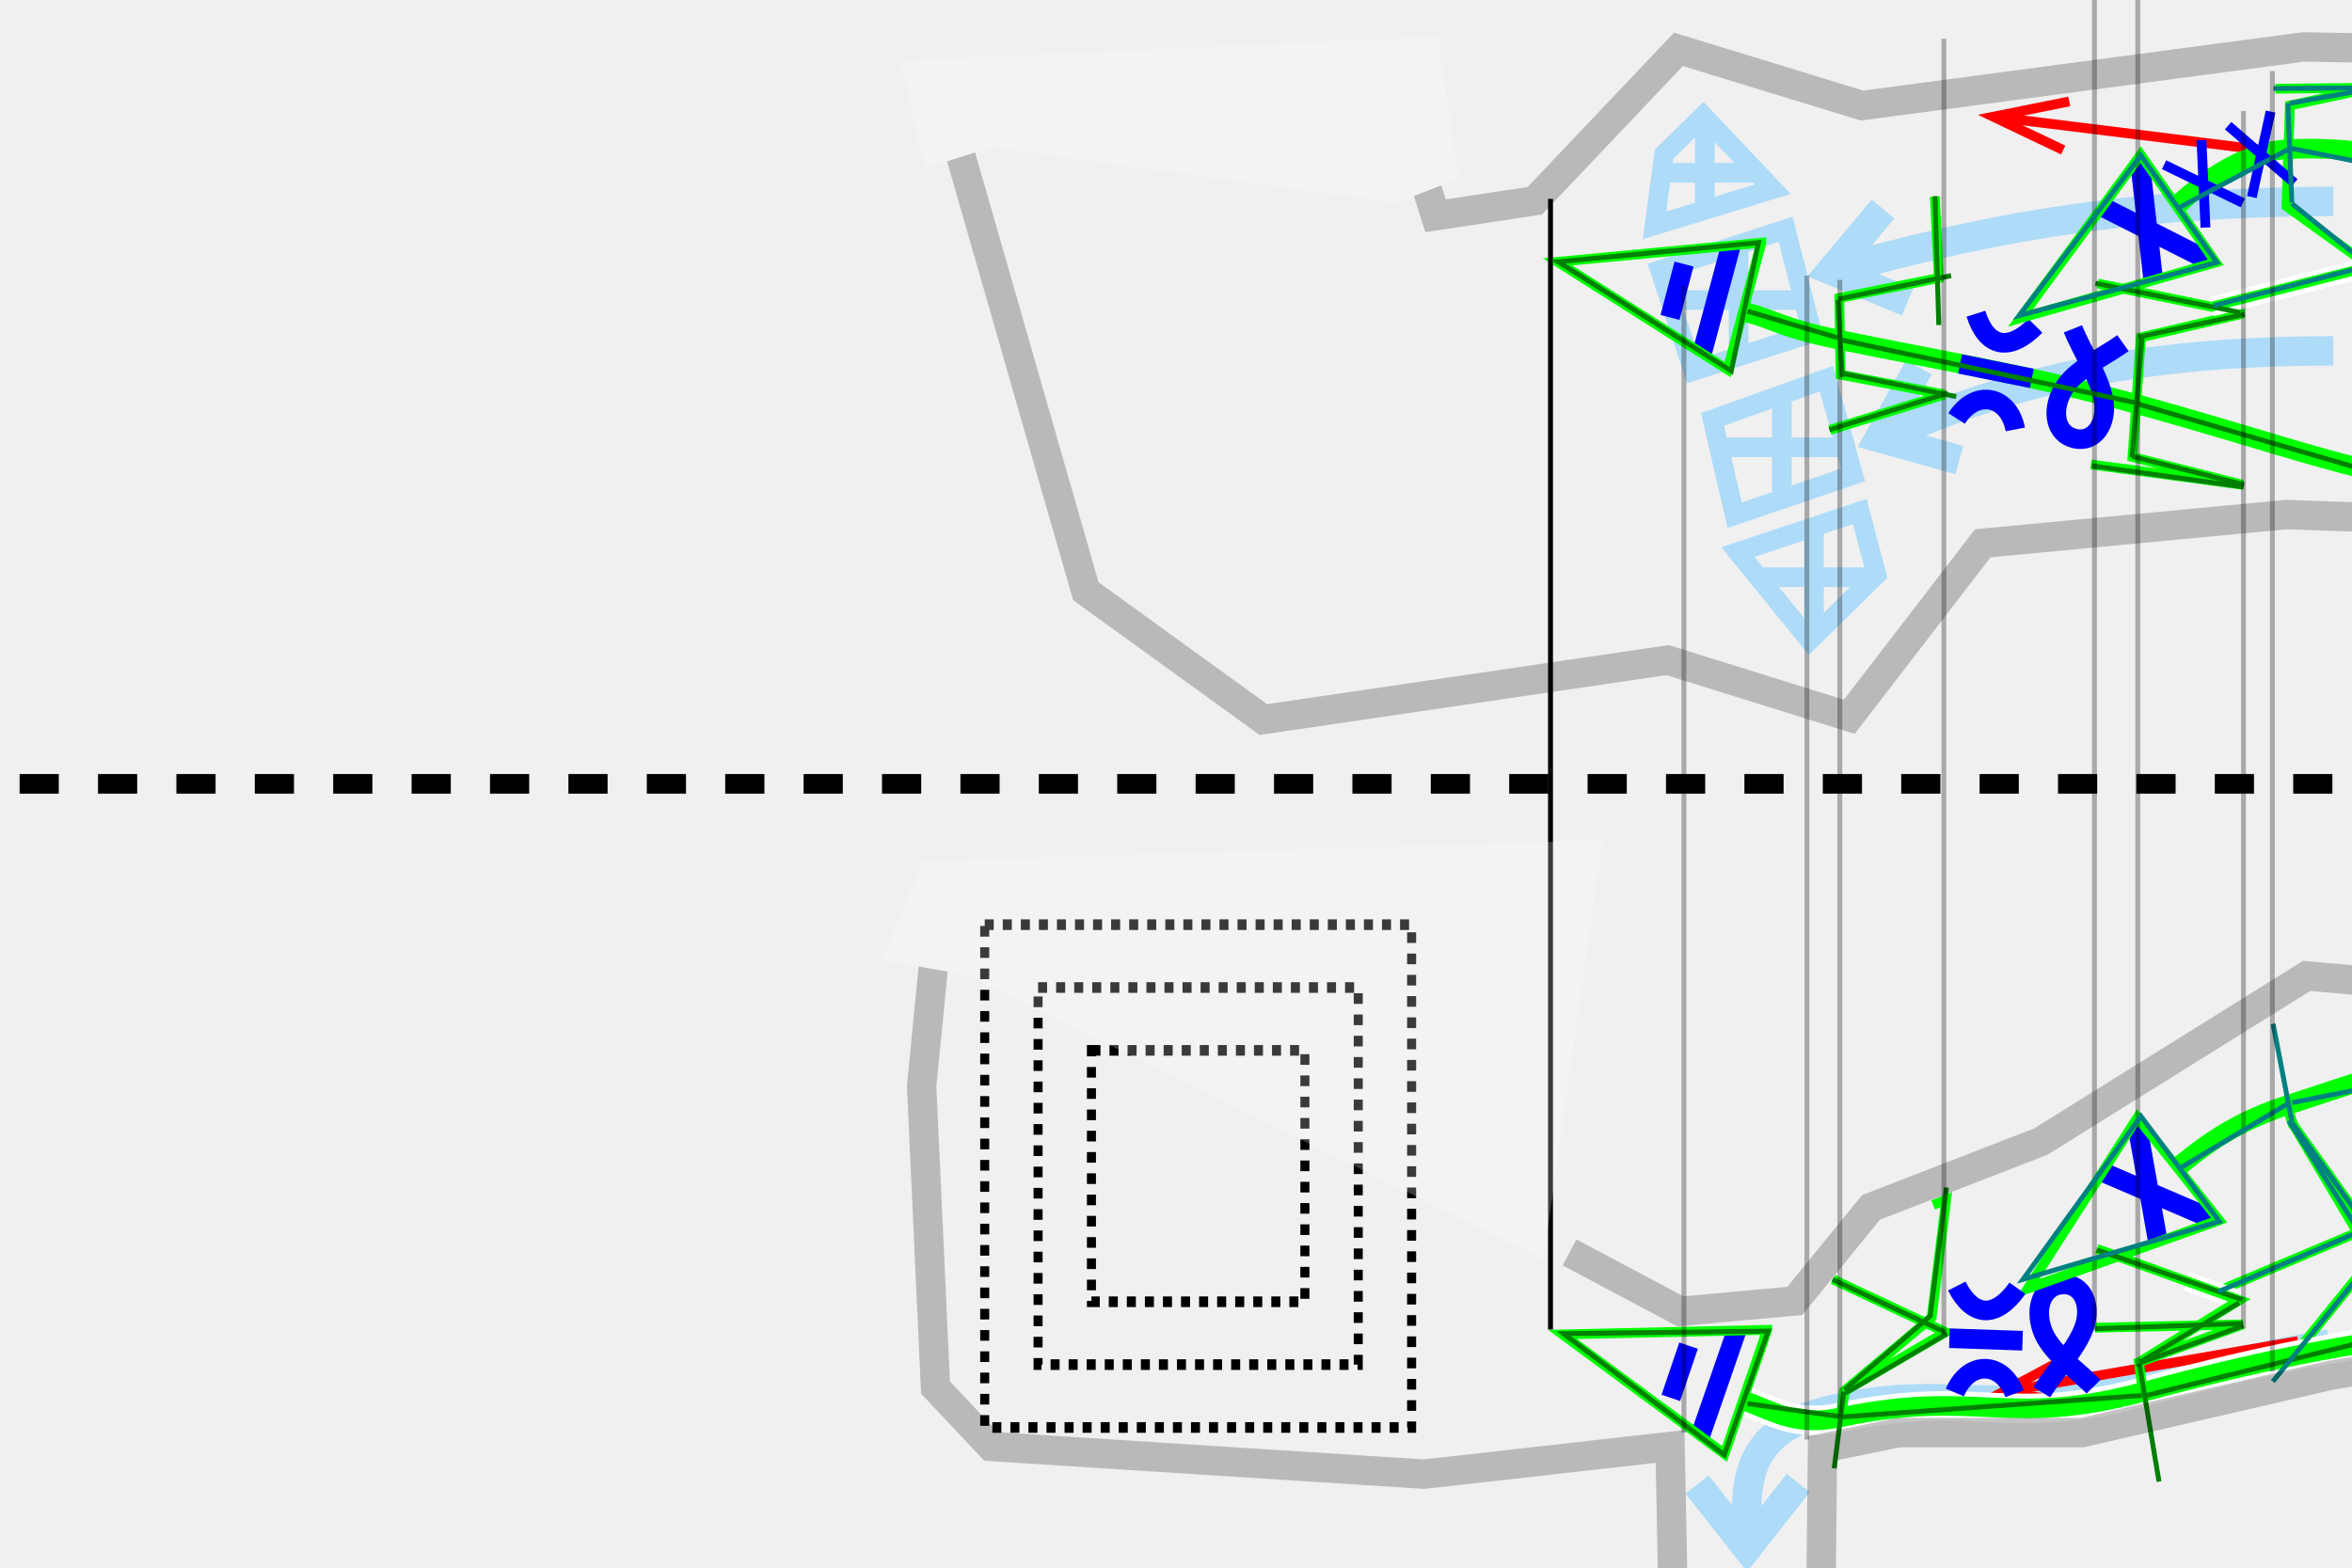
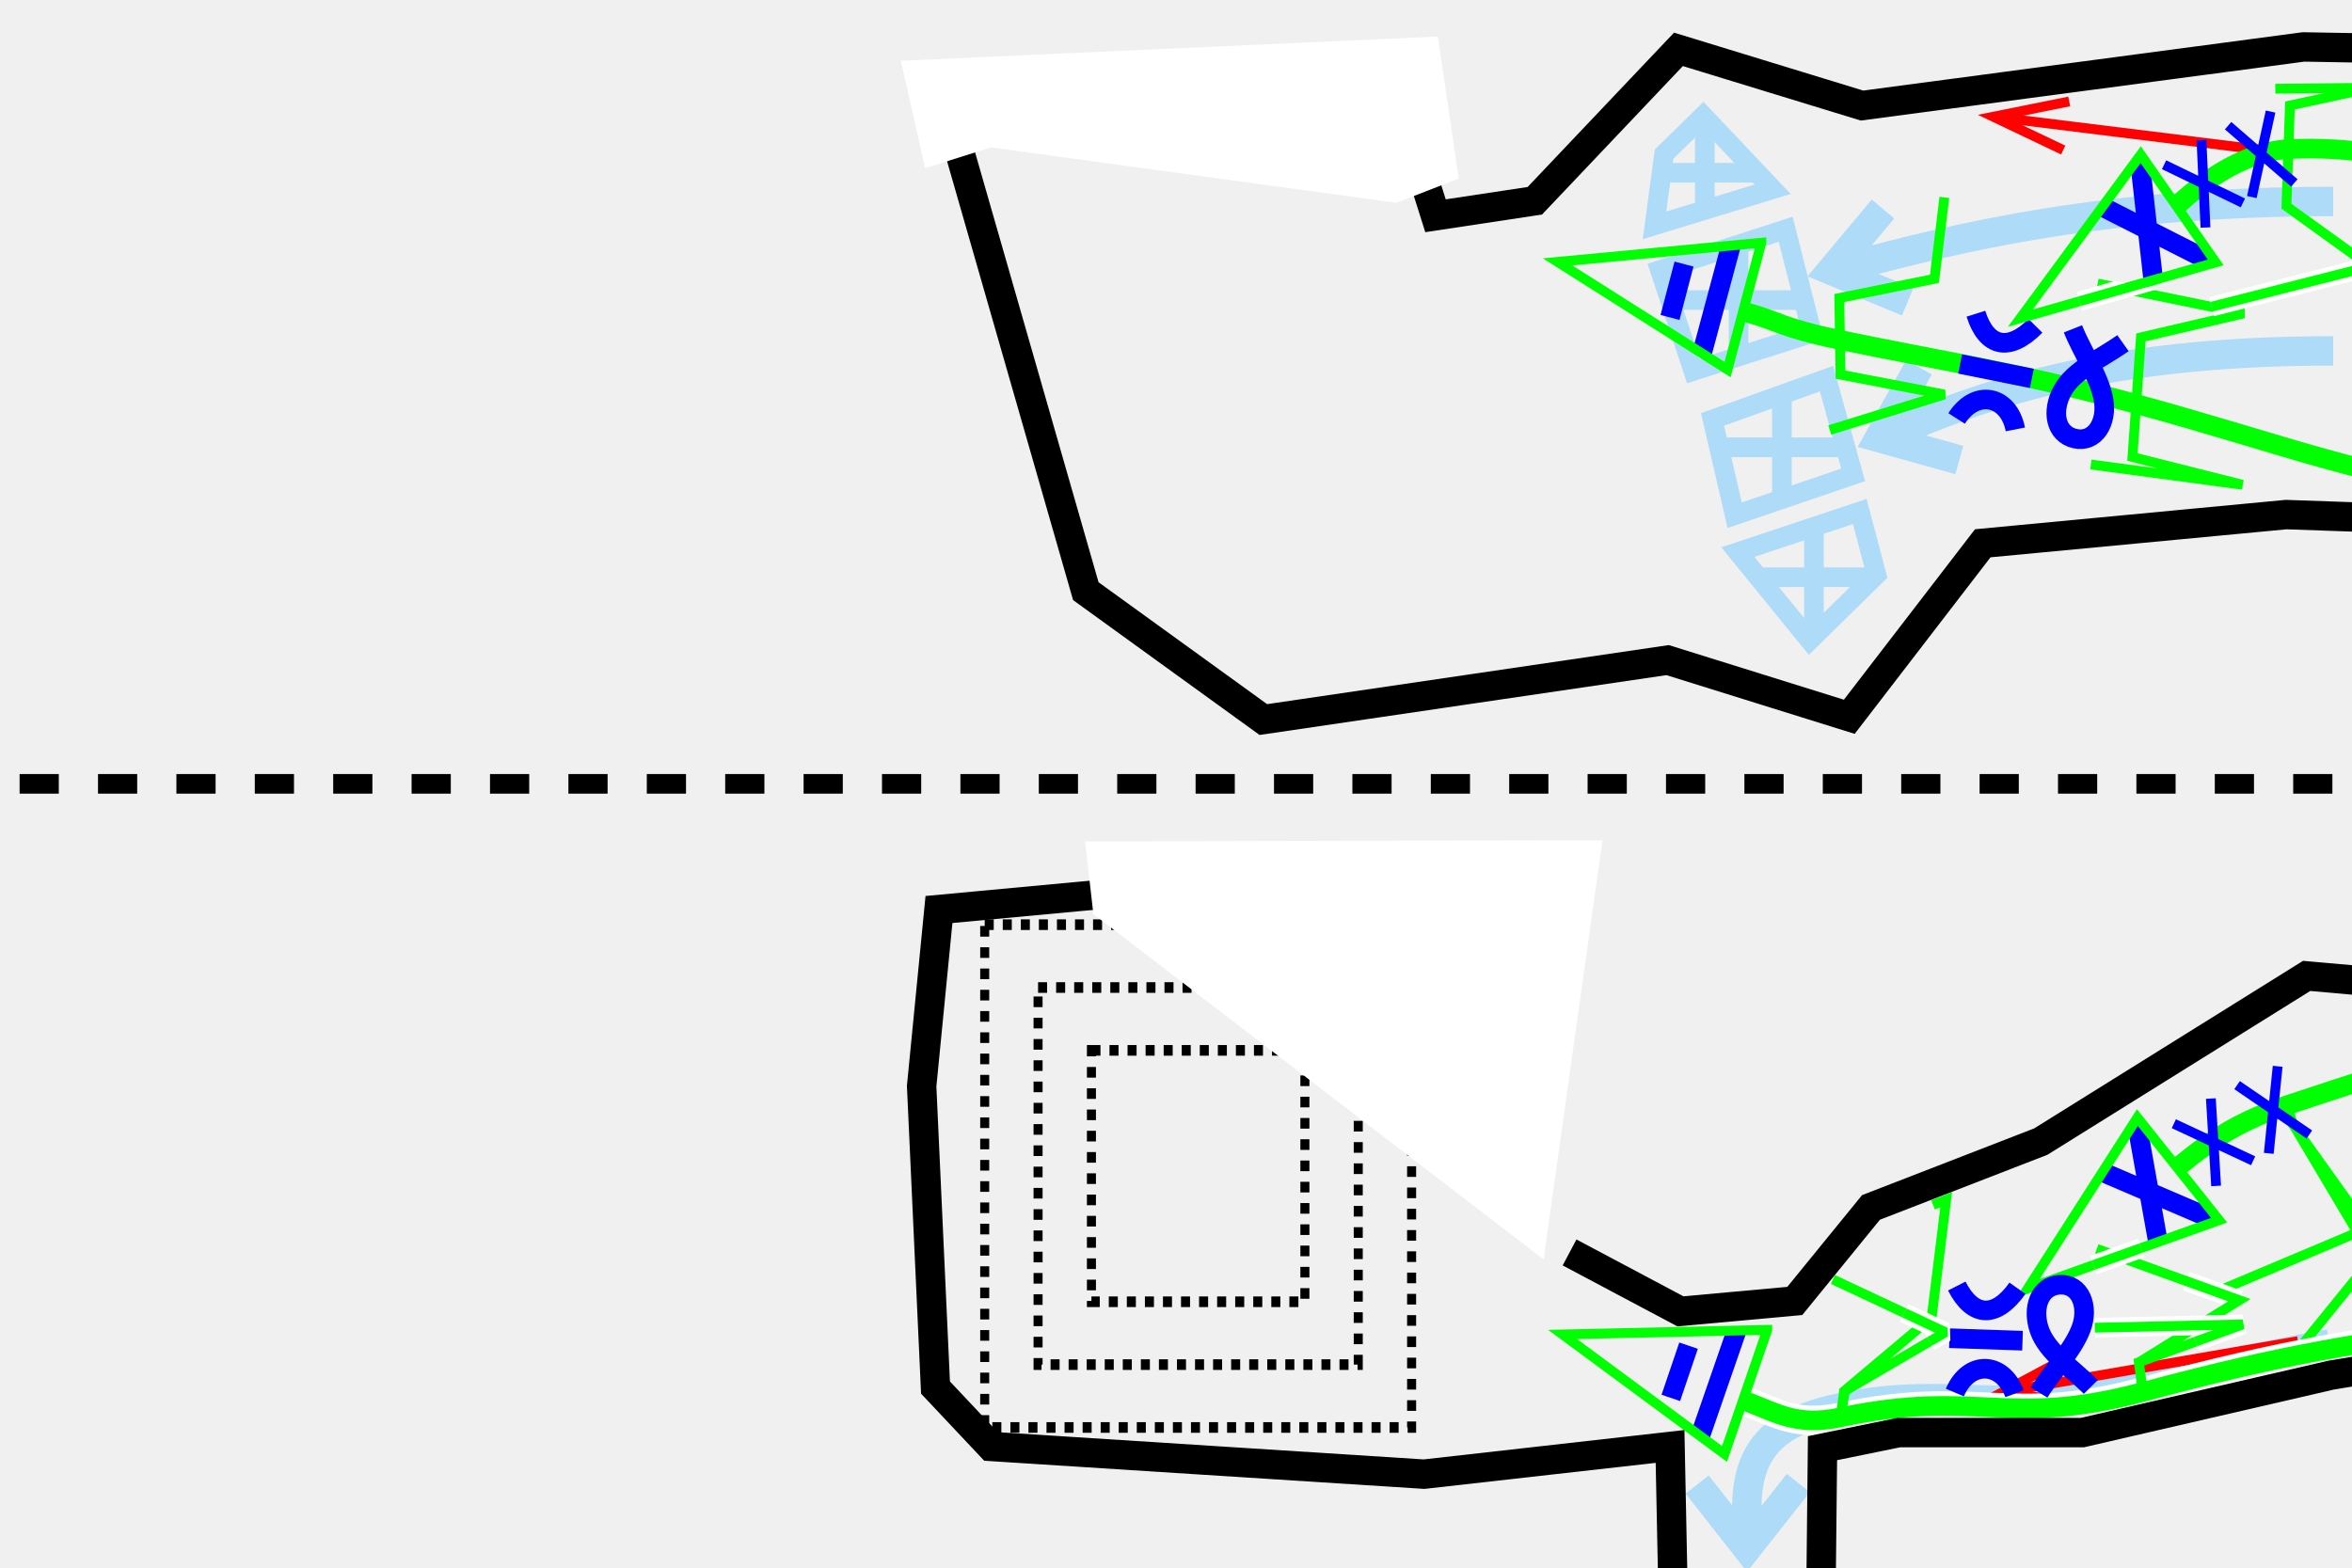
<svg xmlns="http://www.w3.org/2000/svg" width="480" height="320" id="svg2" version="1.1">
  <defs id="defs4">
    </defs>
  <g id="layer2" style="display:inline">
    <path id="path4279" style="color:#000000;fill:none;stroke:#addbf8;stroke-width:6;stroke-linecap:butt;stroke-linejoin:miter;stroke-miterlimit:4;stroke-opacity:1;stroke-dasharray:none;stroke-dashoffset:0;marker:none;visibility:visible;display:inline;overflow:visible;enable-background:accumulate" d="m 384.288,42.659 -10.494,12.543 15.508,6.423 m 86.861,-20.502 c -46.567,0 -76.23,7.232 -98.679,13.247" />
    <path style="color:#000000;fill:none;stroke:#addbf8;stroke-width:4;stroke-linecap:butt;stroke-linejoin:miter;stroke-miterlimit:4;stroke-opacity:1;stroke-dasharray:none;stroke-dashoffset:0;marker:none;visibility:visible;display:inline;overflow:visible;enable-background:accumulate" d="m 354.661,112.694 14.663,18.018 13.627,-13.396 -3.404,-12.906 z" id="path3690" />
    <path style="color:#000000;fill:none;stroke:#addbf8;stroke-width:4;stroke-linecap:butt;stroke-linejoin:miter;stroke-miterlimit:4;stroke-opacity:1;stroke-dasharray:none;stroke-dashoffset:0;marker:none;visibility:visible;display:inline;overflow:visible;enable-background:accumulate" d="m 337.648,46.001 24.126,-7.38 -14.173,-14.983 -7.991,7.819 z" id="path3688" />
    <path style="color:#000000;fill:none;stroke:#addbf8;stroke-width:4;stroke-linecap:butt;stroke-linejoin:miter;stroke-miterlimit:4;stroke-opacity:1;stroke-dasharray:none;stroke-dashoffset:0;marker:none;visibility:visible;display:inline;overflow:visible;enable-background:accumulate" d="m 345.573,75.719 24.22,-7.736 -5.367,-21.189 -25.661,8.322 z" id="path3684" />
    <path style="color:#000000;fill:none;stroke:#addbf8;stroke-width:4;stroke-linecap:butt;stroke-linejoin:miter;stroke-miterlimit:4;stroke-opacity:1;stroke-dasharray:none;stroke-dashoffset:0;marker:none;visibility:visible;display:inline;overflow:visible;enable-background:accumulate" d="m 378.193,96.93 -5.441,-19.643 -23.261,8.323 4.521,19.557 z" id="path3676" />
    <path d="m 391.622,74.977 -8.036,14.384 16.273,4.539 m 76.304,-22.278 c -40.451,0 -66.007,6.547 -89.015,16.468" style="color:#000000;fill:none;stroke:#addbf8;stroke-width:6;stroke-linecap:butt;stroke-linejoin:miter;stroke-miterlimit:4;stroke-opacity:1;stroke-dasharray:none;stroke-dashoffset:0;marker:none;visibility:visible;display:inline;overflow:visible;enable-background:accumulate" id="path4506" />
    <g id="g9341" transform="matrix(2.178107,0,0,2.565761,-452.4714,124.6022)" style="stroke:#000000;stroke-width:0.846;stroke-miterlimit:4;stroke-dasharray:0.846, 0.846;stroke-dashoffset:0;display:inline">
      <rect style="color:#000000;fill:none;stroke:#000000;stroke-width:0.846;stroke-linecap:butt;stroke-linejoin:miter;stroke-miterlimit:4;stroke-opacity:1;stroke-dasharray:0.846, 0.846;stroke-dashoffset:0;marker:none;visibility:visible;display:inline;overflow:visible;enable-background:accumulate" id="rect9349" width="40" height="40" x="300" y="25" />
      <rect y="30" x="305" height="30" width="30" id="rect9351" style="color:#000000;fill:none;stroke:#000000;stroke-width:0.846;stroke-linecap:butt;stroke-linejoin:miter;stroke-miterlimit:4;stroke-opacity:1;stroke-dasharray:0.846, 0.846;stroke-dashoffset:0;marker:none;visibility:visible;display:inline;overflow:visible;enable-background:accumulate" />
      <rect style="color:#000000;fill:none;stroke:#000000;stroke-width:0.846;stroke-linecap:butt;stroke-linejoin:miter;stroke-miterlimit:4;stroke-opacity:1;stroke-dasharray:0.846, 0.846;stroke-dashoffset:0;marker:none;visibility:visible;display:inline;overflow:visible;enable-background:accumulate" id="rect9353" width="20" height="20" x="310" y="35" />
    </g>
    <path d="m 346.361,303.031 10.18,12.956 10.457,-13.27 m 108.424,-28.386 c -26.57,4.567 -46.162,10.91 -53.625,11.336 -17.426,0.994 -27.67,-1.529 -42.468,0.972 -15.254,2.578 -24.497,7.272 -22.588,25.571" style="color:#000000;fill:none;stroke:#addbf8;stroke-width:6;stroke-linecap:butt;stroke-linejoin:miter;stroke-miterlimit:4;stroke-opacity:1;stroke-dasharray:none;stroke-dashoffset:0;marker:none;visibility:visible;display:inline;overflow:visible;enable-background:accumulate" id="path4506-9" />
    <path id="path5226" style="color:#000000;fill:none;stroke:#addbf8;stroke-width:4;stroke-linecap:butt;stroke-linejoin:miter;stroke-miterlimit:4;stroke-opacity:1;stroke-dasharray:none;stroke-dashoffset:0;marker:none;visibility:visible;display:inline;overflow:visible;enable-background:accumulate" d="m 347.917,26.288 0,17.955 m -10.038,-8.977 20.076,0" />
    <path d="m 354.811,49.269 0,23.965 m -13.397,-11.983 26.794,0" style="color:#000000;fill:none;stroke:#addbf8;stroke-width:4;stroke-linecap:butt;stroke-linejoin:miter;stroke-miterlimit:4;stroke-opacity:1;stroke-dasharray:none;stroke-dashoffset:0;marker:none;visibility:visible;display:inline;overflow:visible;enable-background:accumulate" id="path5238" />
    <path id="path5240" style="color:#000000;fill:none;stroke:#addbf8;stroke-width:4;stroke-linecap:butt;stroke-linejoin:miter;stroke-miterlimit:4;stroke-opacity:1;stroke-dasharray:none;stroke-dashoffset:0;marker:none;visibility:visible;display:inline;overflow:visible;enable-background:accumulate" d="m 363.65,80.205 0,22.198 m -12.69,-11.099 25.38,0" />
    <path d="m 370.191,106.721 0,22.198 m -10.745,-11.099 21.49,0" style="color:#000000;fill:none;stroke:#addbf8;stroke-width:4;stroke-linecap:butt;stroke-linejoin:miter;stroke-miterlimit:4;stroke-opacity:1;stroke-dasharray:none;stroke-dashoffset:0;marker:none;visibility:visible;display:inline;overflow:visible;enable-background:accumulate" id="path5242" />
  </g>
-   <g id="layer1">
+   <g id="layer1" style="display:inline">
    <path style="fill:none;stroke:#000000;stroke-width:4;stroke-linecap:butt;stroke-linejoin:miter;stroke-miterlimit:4;stroke-opacity:1;stroke-dasharray:8, 8;stroke-dashoffset:2" d="m 490,160 -500,0" id="path4521" />
    <g transform="matrix(0.4105015,-0.9118599,0.9118599,0.4105015,161.0387,231.9898)" id="g2902">
      <g transform="matrix(0.9871,-0.1601048,0.1601048,0.9871,33.10899,83.31374)" id="g2937">
        <path style="color:#000000;fill:none;stroke:#0000ff;stroke-width:4;stroke-linecap:butt;stroke-linejoin:bevel;stroke-miterlimit:4;stroke-opacity:1;stroke-dasharray:none;stroke-dashoffset:0;marker:none;visibility:visible;display:inline;overflow:visible;enable-background:accumulate" d="m 206.192,50.959 -22.975,0.002" id="path3028-1-1" />
        <path style="color:#000000;fill:none;stroke:#0000ff;stroke-width:4;stroke-linecap:butt;stroke-linejoin:bevel;stroke-miterlimit:4;stroke-opacity:1;stroke-dasharray:none;stroke-dashoffset:0;marker:none;visibility:visible;display:inline;overflow:visible;enable-background:accumulate" d="m 199.996,42.692 -11.261,0.065" id="rect10452-0-7-5-7" />
        <path id="path10399-9-40" style="fill:none;stroke:#00ff00;stroke-width:2;stroke-linecap:butt;stroke-linejoin:miter;stroke-miterlimit:4;stroke-opacity:1;stroke-dasharray:none" d="m 208.302,56.81 c 0,0 -14.558,-39.165 -14.558,-39.165 l -12.237,39.212 c 0,0 26.794,-0.047 26.794,-0.047 z" />
      </g>
      <path id="path2826-1-9" d="m 233.642,109.337 c 0.983,6.104 0.019,7.484 2.585,19.1 4.397,19.904 9.233,37.295 12.974,60.862 4.94,31.124 5.67,51.428 13.154,70.337 7.612,19.234 15.279,27.445 42.161,52.23" style="fill:none;stroke:#00ff00;stroke-width:4;stroke-linecap:butt;stroke-linejoin:miter;stroke-miterlimit:4;stroke-opacity:1;stroke-dasharray:none;marker-start:none;marker-mid:none;marker-end:none" />
      <path d="m 234.146,185.943 8.926,29.919 -4.056,-22.81 22.984,-8.45 13.072,17.116 -6.677,-29.684" style="fill:none;stroke:#00ff00;stroke-width:2px;stroke-linecap:butt;stroke-linejoin:miter;stroke-opacity:1" id="path10436-7-4" />
-       <path d="m 218.691,134.461 16.209,18.348 -5.007,-20.99 14.159,-6.642 12.073,16.831 14.824,-7.561" style="fill:none;stroke:#00ff00;stroke-width:2px;stroke-linecap:butt;stroke-linejoin:miter;stroke-opacity:1" id="path10402-6-4-8" />
+       <path d="m 218.691,134.461 16.209,18.348 -5.007,-20.99 14.159,-6.642 11.549,16.098 15.985,-4.982" style="fill:none;stroke:#00ff00;stroke-width:2px;stroke-linecap:butt;stroke-linejoin:miter;stroke-opacity:1" id="path10402-6-4-8" />
      <path id="path3030-6-8" d="m 257.891,171.238 c -3.485,3.58 -6.64,8.878 -10.57,11.591 -3.93,2.713 -8.852,2.08 -9.687,-1.998 -0.835,-4.078 3.148,-6.757 7.928,-6.352 4.78,0.405 9.244,4.57 13.854,7.271" style="fill:none;stroke:#0000ff;stroke-width:4;stroke-linecap:butt;stroke-linejoin:miter;stroke-miterlimit:4;stroke-opacity:1;stroke-dasharray:none" />
      <g transform="matrix(0.7782229,-0.1853892,0.1853892,0.7782229,72.24574,108.3614)" id="g2942">
        <path style="fill:none;stroke:#0000ff;stroke-width:5;stroke-linecap:butt;stroke-linejoin:miter;stroke-miterlimit:4;stroke-opacity:1;stroke-dasharray:none" d="m 206.663,105.195 c -7.914,4.267 -8.113,10.164 -0.176,15.487" id="rect10452-1-7-4-2-2" />
        <path style="fill:none;stroke:#0000ff;stroke-width:5;stroke-linecap:butt;stroke-linejoin:miter;stroke-miterlimit:4;stroke-opacity:1;stroke-dasharray:none" d="m 179.489,105.389 c 8.384,3.327 8.299,11.942 0.073,15.237" id="rect10452-1-4-4-0-7-4" />
        <path style="fill:none;stroke:#0000ff;stroke-width:5;stroke-linecap:butt;stroke-linejoin:bevel;stroke-miterlimit:4;stroke-opacity:1;stroke-dasharray:none" d="m 193.135,122.315 0.177,-18.661" id="rect10452-0-7-4-1-5" />
      </g>
    </g>
    <g style="stroke:#008000;stroke-width:1;display:inline" id="g4159" transform="matrix(-0.9998138,0.01929662,0.01929662,0.9998138,723.3723,82.47759)">
      <path style="color:#000000;fill:none;stroke:#ff0101;stroke-width:2;stroke-linecap:butt;stroke-linejoin:miter;stroke-miterlimit:4;stroke-opacity:1;stroke-dasharray:none;stroke-dashoffset:0;marker:none;visibility:visible;display:inline;overflow:visible;enable-background:accumulate" d="m 318.493,195.556 -60.451,-9.224" id="path5387" />
      <path id="path4679-3" d="m 304.419,188.351 14.074,7.205 -15.583,2.68" style="color:#000000;fill:none;stroke:#ff0101;stroke-width:2;stroke-linecap:butt;stroke-linejoin:miter;stroke-miterlimit:4;stroke-opacity:1;stroke-dasharray:none;stroke-dashoffset:0;marker:none;visibility:visible;display:inline;overflow:visible;enable-background:accumulate" />
    </g>
    <g transform="matrix(0.2980303,-0.9545564,-0.9545564,-0.2980303,746.1841,927.1933)" id="g3732-1-1-7">
      <path id="path2826-1-7-9" d="m 568.31,492.95 c 7.455,-4.895 12.639,-9.434 18.161,-17.168 15.189,-21.272 27.457,-37.383 36.554,-65.788 12.015,-37.515 20.527,-80.673 40.366,-102.977 17.185,-19.32 25.173,-47.596 31.776,-82.822" style="fill:none;stroke:#00ff00;stroke-width:4;stroke-linecap:butt;stroke-linejoin:miter;stroke-miterlimit:4;stroke-opacity:1;stroke-dasharray:none;marker-start:none;marker-mid:none;marker-end:none" />
      <path d="m 653.92,424.829 0.046,-37.6 c 0,0 -17.028,26.968 -17.028,26.968 0,0 -28.951,-8.198 -28.951,-8.198 0,0 0.733,-34.689 0.733,-34.689 0,0 -15.945,38.663 -15.945,38.663" style="fill:none;stroke:#00ff00;stroke-width:2px;stroke-linecap:butt;stroke-linejoin:miter;stroke-opacity:1" id="path10436-7-40-0" />
      <path d="m 533.667,463.234 1.726,-2.82 26.464,-10.552 21.261,23.674 3.786,2.723 -3.812,-2.65 -15.78,-20.863 -21.282,25.191" style="fill:none;stroke:#00ff00;stroke-width:2px;stroke-linecap:butt;stroke-linejoin:miter;stroke-opacity:1" id="path10402-6-4-9-2" />
      <g id="g2977-2" transform="matrix(0.4948761,-0.8689635,0.8689635,0.4948761,-165.1173,743.9987)">
        <path id="path2930-4-4" style="color:#000000;fill:none;stroke:#0000ff;stroke-width:4;stroke-linecap:butt;stroke-linejoin:bevel;stroke-miterlimit:4;stroke-opacity:1;stroke-dasharray:none;stroke-dashoffset:0;marker:none;visibility:visible;display:inline;overflow:visible;enable-background:accumulate" d="m 565.144,515.132 20.068,-14.326 m -11.015,22.355 -0.947,-24.576" />
        <path id="path10399-9-8-7" style="fill:none;stroke:#00ff00;stroke-width:2;stroke-linecap:butt;stroke-linejoin:miter;stroke-miterlimit:4;stroke-opacity:1;stroke-dasharray:none" d="m 586.393,500.388 c 0,0 -41.116,-5.278 -41.116,-5.278 l 29.288,29.302 c 0,0 11.828,-24.024 11.828,-24.024 z" />
      </g>
-       <path d="M 627.864,439.76 606.757,410.928 m 28.258,12.02 -35.409,4.792" style="color:#000000;fill:none;stroke:#0000ff;stroke-width:4;stroke-linecap:butt;stroke-linejoin:bevel;stroke-miterlimit:4;stroke-opacity:1;stroke-dasharray:none;stroke-dashoffset:0;marker:none;visibility:visible;display:inline;overflow:visible;enable-background:accumulate" id="path2930-7-7" />
-       <path id="path3910-0" style="color:#000000;fill:none;stroke:#0000ff;stroke-width:4;stroke-linecap:butt;stroke-linejoin:bevel;stroke-miterlimit:4;stroke-opacity:1;stroke-dasharray:none;stroke-dashoffset:0;marker:none;visibility:visible;display:inline;overflow:visible;enable-background:accumulate" d="m 613.715,463.836 -16.914,-31.476 m 26.323,15.815 -35.732,-0.155" />
+       <path d="m 587.303,486.794 -5.223,-17.085 m 11.365,10.324 -17.507,-3.562" style="color:#000000;fill:none;stroke:#0000ff;stroke-width:2;stroke-linecap:butt;stroke-linejoin:bevel;stroke-miterlimit:4;stroke-opacity:1;stroke-dasharray:none;stroke-dashoffset:0;marker:none;visibility:visible;display:inline;overflow:visible;enable-background:accumulate" id="path2930-7-7" />
+       <path id="path3910-0" style="color:#000000;fill:none;stroke:#0000ff;stroke-width:2;stroke-linecap:butt;stroke-linejoin:bevel;stroke-miterlimit:4;stroke-opacity:1;stroke-dasharray:none;stroke-dashoffset:0;marker:none;visibility:visible;display:inline;overflow:visible;enable-background:accumulate" d="m 575.942,496.768 -2.4,-17.704 m 9.552,12.021 -16.704,-6.338" />
    </g>
    <path id="path2826-1-9-3-3" d="m 356.554,286.133 c 6.231,2.352 10.182,5.047 19.071,3.174 28.313,-5.967 33.612,2.35 61.961,-5.246 30.563,-8.189 42.585,-9.488 67.576,-13.534 20.419,-3.306 39.189,-6.341 72.879,-12.777" style="fill:none;stroke:#ffffff;stroke-width:6;stroke-linecap:butt;stroke-linejoin:miter;stroke-miterlimit:4;stroke-opacity:1;stroke-dasharray:none;marker-start:none;marker-mid:none;marker-end:none" />
    <path d="m 446.209,261.508 10.8,3.892" style="fill:none;stroke:#ffffff;stroke-width:4;stroke-linecap:butt;stroke-linejoin:miter;stroke-miterlimit:4;stroke-opacity:1;stroke-dasharray:none" id="path10436-7-4-6-3" />
    <g transform="matrix(0.04891151,-0.9988031,0.9988031,0.04891151,235.3379,519.2727)" id="g2902-8">
      <g transform="matrix(0.9597959,0.2806988,-0.2806988,0.9597959,69.67416,0.05934616)" id="g2937-8">
        <path style="color:#000000;fill:none;stroke:#0000ff;stroke-width:4;stroke-linecap:butt;stroke-linejoin:bevel;stroke-miterlimit:4;stroke-opacity:1;stroke-dasharray:none;stroke-dashoffset:0;marker:none;visibility:visible;display:inline;overflow:visible;enable-background:accumulate" d="m 206.192,50.959 -22.975,0.002" id="path3028-1-1-9" />
        <path style="color:#000000;fill:none;stroke:#0000ff;stroke-width:4;stroke-linecap:butt;stroke-linejoin:bevel;stroke-miterlimit:4;stroke-opacity:1;stroke-dasharray:none;stroke-dashoffset:0;marker:none;visibility:visible;display:inline;overflow:visible;enable-background:accumulate" d="m 199.996,42.692 -11.261,0.065" id="rect10452-0-7-5-7-3" />
        <path id="path10399-9-40-1" style="fill:none;stroke:#00ff00;stroke-width:2;stroke-linecap:butt;stroke-linejoin:miter;stroke-miterlimit:4;stroke-opacity:1;stroke-dasharray:none" d="m 208.302,56.81 c 0,0 -14.558,-39.165 -14.558,-39.165 l -12.237,39.212 c 0,0 26.794,-0.047 26.794,-0.047 z" />
      </g>
      <path id="path2826-1-9-3" d="m 238.79,109.667 c -2.044,6.339 -4.543,10.417 -2.237,19.203 7.344,27.987 -0.703,33.687 8.27,61.63 9.674,30.126 11.559,42.07 16.823,66.833 4.301,20.233 8.25,38.832 16.326,72.167" style="fill:none;stroke:#00ff00;stroke-width:4;stroke-linecap:butt;stroke-linejoin:miter;stroke-miterlimit:4;stroke-opacity:1;stroke-dasharray:none;marker-start:none;marker-mid:none;marker-end:none" />
      <path d="m 273.461,179.412 -9.049,29.576 -13.673,-19.855 -6.354,1.161 6.374,-1.171 8.751,20.814 -2.147,-30.103" style="fill:none;stroke:#00ff00;stroke-width:2px;stroke-linecap:butt;stroke-linejoin:miter;stroke-opacity:1" id="path10436-7-4-6" />
-       <path d="m 264.583,125.937 -9.632,23.46 -13.089,-20.083 -5.368,-0.435 5.615,0.636 15.703,16.922 24.168,1.793 -1.204,-2.625" style="fill:none;stroke:#00ff00;stroke-width:2px;stroke-linecap:butt;stroke-linejoin:miter;stroke-opacity:1" id="path10402-6-4-8-1" />
-       <path id="path3030-6-8-0" d="m 243.678,169.641 c 4.387,2.39 8.967,6.519 13.524,7.949 4.556,1.431 9.072,-0.629 8.664,-4.772 -0.408,-4.143 -5.004,-5.525 -9.451,-3.726 -4.447,1.799 -7.48,7.098 -11.086,11.041" style="fill:none;stroke:#0000ff;stroke-width:4;stroke-linecap:butt;stroke-linejoin:miter;stroke-miterlimit:4;stroke-opacity:1;stroke-dasharray:none" />
+       <path d="m 264.583,125.937 -9.632,23.46 -13.089,-20.083 -5.368,-0.435 5.615,0.636 15.703,16.922 24.168,1.793 -1.204,-2.625" style="fill:none;stroke:#00ff00;stroke-width:2;stroke-linecap:butt;stroke-linejoin:miter;stroke-miterlimit:2.1;stroke-opacity:1;stroke-dasharray:none" id="path10402-6-4-8-1" />
+       <path id="path3030-6-8-0" d="m 243.588,169.082 c 4.387,2.39 8.967,6.519 13.524,7.949 4.556,1.431 9.072,-0.629 8.664,-4.772 -0.408,-4.143 -5.004,-5.525 -9.451,-3.726 -4.447,1.799 -7.48,7.098 -11.086,11.041" style="fill:none;stroke:#0000ff;stroke-width:4;stroke-linecap:butt;stroke-linejoin:miter;stroke-miterlimit:4;stroke-opacity:1;stroke-dasharray:none" />
      <g transform="matrix(0.7997749,-0.01897479,0.01897479,0.7997749,97.19767,71.03933)" id="g2942-1">
        <path style="fill:none;stroke:#0000ff;stroke-width:5;stroke-linecap:butt;stroke-linejoin:miter;stroke-miterlimit:4;stroke-opacity:1;stroke-dasharray:none" d="m 206.663,105.195 c -7.914,4.267 -8.113,10.164 -0.176,15.487" id="rect10452-1-7-4-2-2-5" />
        <path style="fill:none;stroke:#0000ff;stroke-width:5;stroke-linecap:butt;stroke-linejoin:miter;stroke-miterlimit:4;stroke-opacity:1;stroke-dasharray:none" d="m 179.489,105.389 c 8.384,3.327 8.299,11.942 0.073,15.237" id="rect10452-1-4-4-0-7-4-2" />
        <path style="fill:none;stroke:#0000ff;stroke-width:5;stroke-linecap:butt;stroke-linejoin:bevel;stroke-miterlimit:4;stroke-opacity:1;stroke-dasharray:none" d="m 193.135,122.315 0.177,-18.661" id="rect10452-0-7-4-1-5-2" />
      </g>
    </g>
-     <path style="fill:none;stroke:#000000;stroke-width:1px;stroke-linecap:butt;stroke-linejoin:miter;stroke-opacity:1" d="m 316.43,271.376 0,-230.78" id="path5106" />
    <g transform="matrix(-0.9995996,0.02829847,-0.02829847,-0.9995996,730.6874,210.2891)" id="g5198" style="stroke:#008000;stroke-width:1;display:inline">
      <path id="path5200" d="m 318.493,195.556 -60.451,-9.224" style="color:#000000;fill:none;stroke:#ff0101;stroke-width:2;stroke-linecap:butt;stroke-linejoin:miter;stroke-miterlimit:4;stroke-opacity:1;stroke-dasharray:none;stroke-dashoffset:0;marker:none;visibility:visible;display:inline;overflow:visible;enable-background:accumulate" />
      <path style="color:#000000;fill:none;stroke:#ff0101;stroke-width:2;stroke-linecap:butt;stroke-linejoin:miter;stroke-miterlimit:4;stroke-opacity:1;stroke-dasharray:none;stroke-dashoffset:0;marker:none;visibility:visible;display:inline;overflow:visible;enable-background:accumulate" d="m 304.419,188.351 14.074,7.205 -15.583,2.68" id="path5202" />
    </g>
    <g transform="matrix(0.6215428,-0.7833802,-0.7833802,-0.6215428,474.8422,786.8487)" id="g3732-1-1">
      <path id="path2826-1-7" d="m 564.439,486.91 c 0,0 15.299,-1.654 23.167,-10.547 17.319,-19.577 20.01,-40.832 35.419,-66.369 20.351,-33.727 20.527,-80.673 40.366,-102.977 17.185,-19.32 25.173,-47.596 31.776,-82.822" style="fill:none;stroke:#00ff00;stroke-width:4;stroke-linecap:butt;stroke-linejoin:miter;stroke-miterlimit:4;stroke-opacity:1;stroke-dasharray:none;marker-start:none;marker-mid:none;marker-end:none" />
      <path d="m 653.92,424.829 0.046,-37.6 c 0,0 -17.028,26.968 -17.028,26.968 0,0 -28.951,-8.198 -28.951,-8.198 0,0 0.733,-34.689 0.733,-34.689 0,0 -15.945,38.663 -15.945,38.663" style="fill:none;stroke:#00ff00;stroke-width:2px;stroke-linecap:butt;stroke-linejoin:miter;stroke-opacity:1" id="path10436-7-40" />
      <path d="m 579.293,448.321 -26.526,20.232" style="fill:none;stroke:#ffffff;stroke-width:4;stroke-linecap:butt;stroke-linejoin:miter;stroke-miterlimit:4;stroke-opacity:1;stroke-dasharray:none" id="path10402-6-4-9-7" />
      <path d="m 595.687,486.031 12.437,-15.353 -13.26,10.882 -16.551,-12.221 0.979,-21.018 -26.526,20.232" style="fill:none;stroke:#00ff00;stroke-width:2px;stroke-linecap:butt;stroke-linejoin:miter;stroke-opacity:1" id="path10402-6-4-9" />
      <g id="g2977" transform="matrix(0.7319297,-0.6813802,0.6813802,0.7319297,-209.7945,506.8319)">
        <path id="path2930-4" style="color:#000000;fill:none;stroke:#0000ff;stroke-width:4;stroke-linecap:butt;stroke-linejoin:bevel;stroke-miterlimit:4;stroke-opacity:1;stroke-dasharray:none;stroke-dashoffset:0;marker:none;visibility:visible;display:inline;overflow:visible;enable-background:accumulate" d="m 565.144,515.132 20.068,-14.326 m -11.015,22.355 -0.947,-24.576" />
        <path id="path10399-9-8" style="fill:none;stroke:#00ff00;stroke-width:2;stroke-linecap:butt;stroke-linejoin:miter;stroke-miterlimit:4;stroke-opacity:1;stroke-dasharray:none" d="m 586.393,500.388 c 0,0 -41.116,-5.278 -41.116,-5.278 l 29.288,29.302 c 0,0 11.828,-24.024 11.828,-24.024 z" />
      </g>
      <path d="m 583.794,488.884 -0.756,-17.85 m 8.402,12.851 -16.048,-7.852" style="color:#000000;fill:none;stroke:#0000ff;stroke-width:2;stroke-linecap:butt;stroke-linejoin:bevel;stroke-miterlimit:4;stroke-opacity:1;stroke-dasharray:none;stroke-dashoffset:0;marker:none;visibility:visible;display:inline;overflow:visible;enable-background:accumulate" id="path2930-7" />
      <path id="path3910" style="color:#000000;fill:none;stroke:#0000ff;stroke-width:2;stroke-linecap:butt;stroke-linejoin:bevel;stroke-miterlimit:4;stroke-opacity:1;stroke-dasharray:none;stroke-dashoffset:0;marker:none;visibility:visible;display:inline;overflow:visible;enable-background:accumulate" d="m 569.431,494.164 3.884,-17.439 m 4.795,14.586 -13.473,-11.734" />
    </g>
-     <path id="path10399-9-8-7-0" style="fill:none;stroke:#00ff00;stroke-width:2;stroke-linecap:butt;stroke-linejoin:miter;stroke-miterlimit:4;stroke-opacity:1;stroke-dasharray:none" d="m 452.882,249.07 -39.042,13.931" />
+     <g id="g5463">
+       <path d="m 436.956,254.752 -9.717,3.467" style="color:#000000;fill:none;stroke:#ffffff;stroke-width:4;stroke-linecap:butt;stroke-linejoin:miter;stroke-miterlimit:4;stroke-opacity:1;stroke-dasharray:none;stroke-dashoffset:0;marker:none;visibility:visible;display:inline;overflow:visible;enable-background:accumulate" id="path5455" />
+       <path id="path5442" style="fill:none;stroke:#00ff00;stroke-width:2;stroke-linecap:butt;stroke-linejoin:miter;stroke-miterlimit:4;stroke-opacity:1;stroke-dasharray:none" d="m 436.956,254.752 -9.717,3.467" />
+     </g>
+     <g id="g3951">
+       <path id="path10436-7-4-6-1" style="fill:none;stroke:#ffffff;stroke-width:4;stroke-linecap:butt;stroke-linejoin:miter;stroke-miterlimit:4;stroke-opacity:1;stroke-dasharray:none" d="m 448.112,273.838 9.606,-3.496 -30.172,0.672" />
+       <path d="m 448.112,273.838 9.606,-3.496 -30.172,0.672" style="color:#000000;fill:none;stroke:#00ff00;stroke-width:2px;stroke-linecap:butt;stroke-linejoin:miter;stroke-miterlimit:4;stroke-opacity:1;stroke-dasharray:none;stroke-dashoffset:0;marker:none;visibility:visible;display:inline;overflow:visible;enable-background:accumulate" id="path3943" />
+     </g>
+     <g id="g3997">
+       <path id="path10399-9-8-8" d="m 431.562,57.373 -7.75,2.22 1.094,3.844 15.223,-4.362 z" style="font-size:medium;font-style:normal;font-variant:normal;font-weight:normal;font-stretch:normal;text-indent:0;text-align:start;text-decoration:none;line-height:normal;letter-spacing:normal;word-spacing:normal;text-transform:none;direction:ltr;block-progression:tb;writing-mode:lr-tb;text-anchor:start;baseline-shift:baseline;color:#000000;fill:#ffffff;fill-opacity:1;stroke:none;stroke-width:4;marker:none;visibility:visible;display:inline;overflow:visible;enable-background:accumulate;font-family:Sans;-inkscape-font-specification:Sans" />
+       <path d="m 440.942,56.767 -16.585,4.735" style="fill:none;stroke:#00ff00;stroke-width:2;stroke-linecap:butt;stroke-linejoin:miter;stroke-miterlimit:4;stroke-opacity:1;stroke-dasharray:none" id="path3991" />
+     </g>
+     <path d="m 388.627,267.995 8.399,3.939 -3.234,1.889" style="fill:none;stroke:#ffffff;stroke-width:4;stroke-linecap:butt;stroke-linejoin:miter;stroke-miterlimit:2.1;stroke-opacity:1;stroke-dasharray:none;display:inline" id="path10402-6-4-8-1-2" />
+     <path id="path4020" style="fill:none;stroke:#00ff00;stroke-width:2;stroke-linecap:butt;stroke-linejoin:miter;stroke-miterlimit:2.1;stroke-opacity:1;stroke-dasharray:none;display:inline" d="m 388.627,267.995 8.399,3.939 -3.234,1.889" />
  </g>
-   <g id="layer4" style="display:inline">
+   <g id="layer4" style="display:none">
    <path id="path10399-9-40-1-7" style="color:#000000;fill:none;stroke:#008000;stroke-width:1px;stroke-linecap:butt;stroke-linejoin:miter;stroke-miterlimit:4;stroke-opacity:1;stroke-dasharray:none;stroke-dashoffset:0;marker:none;visibility:visible;display:inline;overflow:visible;enable-background:accumulate" d="m 360.863,271.704 c 0,0 -41.78,0.522 -41.78,0.522 l 32.803,24.724 c 0,0 8.977,-25.246 8.977,-25.246 z" />
    <g transform="matrix(-0.2463095,-0.9691912,0.9691912,-0.2463095,190.8577,1019.953)" id="g5081" style="stroke:#008000;stroke-width:1">
      <path id="path5054" d="m 808.276,551.333 6.895,47.788" style="fill:none;stroke:#008000;stroke-width:1px;stroke-linecap:butt;stroke-linejoin:miter;stroke-opacity:1" />
      <path id="path5052" d="m 820.217,515.652 -12.271,35.411" style="fill:none;stroke:#008000;stroke-width:1px;stroke-linecap:butt;stroke-linejoin:miter;stroke-opacity:1" />
      <path id="path5049" d="m 848.168,468.778 -29.005,49.275" style="fill:none;stroke:#008000;stroke-width:1px;stroke-linecap:butt;stroke-linejoin:miter;stroke-opacity:1" />
      <path id="path5047" d="m 875.641,413.518 -27.454,55.553" style="fill:none;stroke:#008000;stroke-width:1px;stroke-linecap:butt;stroke-linejoin:miter;stroke-opacity:1" />
      <path id="path5043" d="m 886.123,396.239 -9.753,16.467" style="fill:none;stroke:#008000;stroke-width:1px;stroke-linecap:butt;stroke-linejoin:miter;stroke-opacity:1" />
      <path id="path5079" d="m 859.857,431.762 -1.291,-25.285" style="fill:none;stroke:#008000;stroke-width:1px;stroke-linecap:butt;stroke-linejoin:miter;stroke-opacity:1" />
      <path id="path5077" d="m 869.195,411.618 -10.446,21.613" style="fill:none;stroke:#008000;stroke-width:1px;stroke-linecap:butt;stroke-linejoin:miter;stroke-opacity:1" />
      <path id="path5075" d="m 883.85,414.699 -15.5,-3" style="fill:none;stroke:#008000;stroke-width:1px;stroke-linecap:butt;stroke-linejoin:miter;stroke-opacity:1" />
      <path id="path5073" d="m 882.938,438.307 1.022,-23.456" style="fill:none;stroke:#008000;stroke-width:1px;stroke-linecap:butt;stroke-linejoin:miter;stroke-opacity:1" />
-       <path id="path5071" d="m 873.779,433.39 25.686,5.721" style="fill:none;stroke:#008000;stroke-width:1px;stroke-linecap:butt;stroke-linejoin:miter;stroke-opacity:1" />
+       <path id="path5071" d="m 874.246,431.784 24.753,8.933" style="fill:none;stroke:#008000;stroke-width:1px;stroke-linecap:butt;stroke-linejoin:miter;stroke-opacity:1" />
      <path id="path5067" d="M 861.09,493.668 874.163,466.477" style="fill:none;stroke:#008000;stroke-width:1px;stroke-linecap:butt;stroke-linejoin:miter;stroke-opacity:1" />
      <path id="path5064" d="m 861.382,472.263 -0.844,22.171" style="fill:none;stroke:#008000;stroke-width:1px;stroke-linecap:butt;stroke-linejoin:miter;stroke-opacity:1" />
      <path id="path5062" d="m 837.916,464.943 23.116,8.004" style="fill:none;stroke:#008000;stroke-width:1px;stroke-linecap:butt;stroke-linejoin:miter;stroke-opacity:1" />
      <path id="path5060" d="M 826.853,485.754 838.073,465.009" style="fill:none;stroke:#008000;stroke-width:1px;stroke-linecap:butt;stroke-linejoin:miter;stroke-opacity:1" />
      <path id="path5056" d="M 838.221,456.614 826.411,485.553" style="fill:none;stroke:#008000;stroke-width:1px;stroke-linecap:butt;stroke-linejoin:miter;stroke-opacity:1" />
    </g>
    <g transform="matrix(-0.2432802,-0.969956,0.969956,-0.2432802,187.7509,1243.069)" id="g5081-0" style="stroke:#008000;stroke-width:1">
      <path id="path5054-5" d="m 864.854,570.358 -4.608,48.063" style="fill:none;stroke:#008000;stroke-width:1px;stroke-linecap:butt;stroke-linejoin:miter;stroke-opacity:1" />
      <path id="path5052-7" d="m 868.261,533.021 -3.584,37.305" style="fill:none;stroke:#008000;stroke-width:1px;stroke-linecap:butt;stroke-linejoin:miter;stroke-opacity:1" />
      <path id="path5049-6" d="m 868.549,475.612 -0.219,57.177" style="fill:none;stroke:#008000;stroke-width:1px;stroke-linecap:butt;stroke-linejoin:miter;stroke-opacity:1" />
      <path id="path5047-0" d="m 879.519,413.965 -10.75,61.027" style="fill:none;stroke:#008000;stroke-width:1px;stroke-linecap:butt;stroke-linejoin:miter;stroke-opacity:1" />
      <path id="path5043-4" d="m 886.752,396.47 -7.157,17.656" style="fill:none;stroke:#008000;stroke-width:1px;stroke-linecap:butt;stroke-linejoin:miter;stroke-opacity:1" />
      <path id="path5079-4" d="m 891.104,439.141 15.991,-19.628" style="fill:none;stroke:#008000;stroke-width:1px;stroke-linecap:butt;stroke-linejoin:miter;stroke-opacity:1" />
      <path id="path5077-7" d="m 883.963,416.46 6.716,23.047" style="fill:none;stroke:#008000;stroke-width:1px;stroke-linecap:butt;stroke-linejoin:miter;stroke-opacity:1" />
      <path id="path5075-5" d="m 884.336,416.191 -14.716,-5.718" style="fill:none;stroke:#008000;stroke-width:1px;stroke-linecap:butt;stroke-linejoin:miter;stroke-opacity:1" />
      <path id="path5073-5" d="M 895.189,437.392 884.668,416.403" style="fill:none;stroke:#008000;stroke-width:1px;stroke-linecap:butt;stroke-linejoin:miter;stroke-opacity:1" />
      <path id="path5071-9" d="m 919.651,446.64 -24.518,-9.558" style="fill:none;stroke:#008000;stroke-width:1px;stroke-linecap:butt;stroke-linejoin:miter;stroke-opacity:1" />
      <path id="path5067-1" d="m 878.021,498.543 6.284,-29.509" style="fill:none;stroke:#008000;stroke-width:1px;stroke-linecap:butt;stroke-linejoin:miter;stroke-opacity:1" />
      <path id="path5064-8" d="m 875.349,476.424 2.192,22.079" style="fill:none;stroke:#008000;stroke-width:1px;stroke-linecap:butt;stroke-linejoin:miter;stroke-opacity:1" />
      <path id="path5062-4" d="m 850.87,474.107 24.383,1.962" style="fill:none;stroke:#008000;stroke-width:1px;stroke-linecap:butt;stroke-linejoin:miter;stroke-opacity:1" />
      <path id="path5060-4" d="m 882.306,498.876 -6.837,-22.572" style="fill:none;stroke:#008000;stroke-width:1px;stroke-linecap:butt;stroke-linejoin:miter;stroke-opacity:1" />
      <path id="path5056-6" d="m 899.806,473.33 -17.02,26.217" style="fill:none;stroke:#008000;stroke-width:1px;stroke-linecap:butt;stroke-linejoin:miter;stroke-opacity:1" />
    </g>
    <path style="opacity:0.296;fill:none;stroke:#000000;stroke-width:1px;stroke-linecap:butt;stroke-linejoin:miter;stroke-opacity:1" d="m 375.474,289.408 0,-232.285" id="path5013" />
    <path style="opacity:0.296;fill:none;stroke:#000000;stroke-width:1px;stroke-linecap:butt;stroke-linejoin:miter;stroke-opacity:1" d="m 396.714,272.51 0,-264.588" id="path5017" />
    <path style="opacity:0.296;fill:none;stroke:#000000;stroke-width:1px;stroke-linecap:butt;stroke-linejoin:miter;stroke-opacity:1" d="m 436.285,278.988 0,-283.196" id="path3689" />
    <path style="opacity:0.296;fill:none;stroke:#000000;stroke-width:1px;stroke-linecap:butt;stroke-linejoin:miter;stroke-opacity:1" d="m 427.446,271.563 0,-277.893" id="path3691" />
    <path style="opacity:0.296;fill:none;stroke:#000000;stroke-width:1px;stroke-linecap:butt;stroke-linejoin:miter;stroke-opacity:1" d="m 457.852,271.21 0,-248.548" id="path3693" />
    <path d="m 353.317,75.729 c 0,0 -35.337,-22.296 -35.337,-22.296 l 40.89,-3.917 c 0,0 -5.553,26.213 -5.553,26.213 z" style="color:#000000;fill:none;stroke:#008000;stroke-width:1px;stroke-linecap:butt;stroke-linejoin:miter;stroke-miterlimit:4;stroke-opacity:1;stroke-dasharray:none;stroke-dashoffset:0;marker:none;visibility:visible;display:inline;overflow:visible;enable-background:accumulate" id="path3695" />
    <path style="opacity:0.296;fill:none;stroke:#000000;stroke-width:1px;stroke-linecap:butt;stroke-linejoin:miter;stroke-opacity:1" d="m 343.654,292.423 0,-234.023" id="path3697" />
    <path style="opacity:0.296;fill:none;stroke:#000000;stroke-width:1px;stroke-linecap:butt;stroke-linejoin:miter;stroke-opacity:1" d="m 368.756,293.837 0,-237.588" id="path3699" />
    <g transform="matrix(0.3177699,0.9481679,-0.9481679,0.3177699,735.8959,-671.9232)" id="g3488" style="stroke:#008080;stroke-width:1">
      <path id="path3785" d="m 686.601,433.051 16.263,-58.69" style="fill:none;stroke:#008080;stroke-width:1px;stroke-linecap:butt;stroke-linejoin:miter;stroke-opacity:1" />
      <path id="path3787" d="m 661.145,338.299 41.012,36.77" style="fill:none;stroke:#008080;stroke-width:1px;stroke-linecap:butt;stroke-linejoin:miter;stroke-opacity:1" />
      <path id="path3789" d="m 615.89,412.545 45.255,-73.539" style="fill:none;stroke:#008080;stroke-width:1px;stroke-linecap:butt;stroke-linejoin:miter;stroke-opacity:1" />
      <path id="path3791" d="m 580.535,477.599 36.77,-64.347" style="fill:none;stroke:#008080;stroke-width:1px;stroke-linecap:butt;stroke-linejoin:miter;stroke-opacity:1" />
      <path id="path3793" d="m 584.757,503.081 -4.178,-24.76" style="fill:none;stroke:#008080;stroke-width:1px;stroke-linecap:butt;stroke-linejoin:miter;stroke-opacity:1" />
      <path id="path3829" d="m 571.73,474.879 4.875,-32.905" style="fill:none;stroke:#008080;stroke-width:1px;stroke-linecap:butt;stroke-linejoin:miter;stroke-opacity:1" />
      <path id="path3831" d="m 567.821,477.06 11.279,-34.328" style="fill:none;stroke:#008080;stroke-width:1px;stroke-linecap:butt;stroke-linejoin:miter;stroke-opacity:1" />
      <path id="path3833" d="m 578.413,404.414 26.517,-32.88" style="fill:none;stroke:#008080;stroke-width:1px;stroke-linecap:butt;stroke-linejoin:miter;stroke-opacity:1" />
      <path id="path3835" d="m 603.516,406.888 1.414,-35.002" style="fill:none;stroke:#008080;stroke-width:1px;stroke-linecap:butt;stroke-linejoin:miter;stroke-opacity:1" />
      <path id="path3837" d="m 629.679,421.384 25.809,-18.738" style="fill:none;stroke:#008080;stroke-width:1px;stroke-linecap:butt;stroke-linejoin:miter;stroke-opacity:1" />
      <path id="path3839" d="m 646.296,440.122 9.192,-37.123" style="fill:none;stroke:#008080;stroke-width:1px;stroke-linecap:butt;stroke-linejoin:miter;stroke-opacity:1" />
      <path id="path3841" d="m 605.947,502.757 2.304,-32.368" style="fill:none;stroke:#008080;stroke-width:1px;stroke-linecap:butt;stroke-linejoin:miter;stroke-opacity:1" />
      <path id="path3844" d="m 591.211,481.032 24.407,-15.639" style="fill:none;stroke:#008080;stroke-width:1px;stroke-linecap:butt;stroke-linejoin:miter;stroke-opacity:1" />
      <path style="fill:none;stroke:#008080;stroke-width:1px;stroke-linecap:butt;stroke-linejoin:miter;stroke-opacity:1" d="m 604.125,406.375 25.5,15.125" id="path3699-4" />
      <path style="fill:none;stroke:#008080;stroke-width:1px;stroke-linecap:butt;stroke-linejoin:miter;stroke-opacity:1" d="m 571.549,475.249 19.481,5.666" id="path3701" />
    </g>
    <g style="stroke:#008080;stroke-width:1" id="g4506" transform="matrix(0.3177699,-0.9481679,-0.9481679,-0.3177699,736.1459,927.2823)">
      <path style="fill:none;stroke:#008080;stroke-width:1px;stroke-linecap:butt;stroke-linejoin:miter;stroke-opacity:1" d="m 686.601,433.051 16.263,-58.69" id="path4508" />
      <path style="fill:none;stroke:#008080;stroke-width:1px;stroke-linecap:butt;stroke-linejoin:miter;stroke-opacity:1" d="m 661.145,338.299 41.012,36.77" id="path4510" />
      <path style="fill:none;stroke:#008080;stroke-width:1px;stroke-linecap:butt;stroke-linejoin:miter;stroke-opacity:1" d="m 617.63,412.074 45.255,-73.539" id="path4512" />
      <path style="fill:none;stroke:#008080;stroke-width:1px;stroke-linecap:butt;stroke-linejoin:miter;stroke-opacity:1" d="m 580.535,477.599 36.77,-64.347" id="path4514" />
      <path style="fill:none;stroke:#008080;stroke-width:1px;stroke-linecap:butt;stroke-linejoin:miter;stroke-opacity:1" d="m 560.868,494.791 19.074,-16.33" id="path4516" />
      <path style="fill:none;stroke:#008080;stroke-width:1px;stroke-linecap:butt;stroke-linejoin:miter;stroke-opacity:1" d="M 576.816,477.104 555.899,451.239" id="path4518" />
      <path style="fill:none;stroke:#008080;stroke-width:1px;stroke-linecap:butt;stroke-linejoin:miter;stroke-opacity:1" d="M 539.162,479.631 563.147,452.606" id="path4520" />
      <path style="fill:none;stroke:#008080;stroke-width:1px;stroke-linecap:butt;stroke-linejoin:miter;stroke-opacity:1" d="m 563.213,396.107 35.975,-22.138" id="path4522" />
      <path style="fill:none;stroke:#008080;stroke-width:1px;stroke-linecap:butt;stroke-linejoin:miter;stroke-opacity:1" d="m 609.414,408.145 -9.666,-33.671" id="path4524" />
      <path style="fill:none;stroke:#008080;stroke-width:1px;stroke-linecap:butt;stroke-linejoin:miter;stroke-opacity:1" d="m 629.679,421.384 25.809,-18.738" id="path4526" />
      <path style="fill:none;stroke:#008080;stroke-width:1px;stroke-linecap:butt;stroke-linejoin:miter;stroke-opacity:1" d="m 646.296,440.122 9.192,-37.123" id="path4528" />
      <path style="fill:none;stroke:#008080;stroke-width:1px;stroke-linecap:butt;stroke-linejoin:miter;stroke-opacity:1" d="M 525.31,463.241 555.674,451.795" id="path4530" />
      <path style="fill:none;stroke:#008080;stroke-width:1px;stroke-linecap:butt;stroke-linejoin:miter;stroke-opacity:1" d="m 576.666,476.34 -16.945,-23.519" id="path4532" />
      <path id="path4534" d="m 609.796,408.72 26.17,13.934" style="fill:none;stroke:#008080;stroke-width:1px;stroke-linecap:butt;stroke-linejoin:miter;stroke-opacity:1" />
      <path id="path4536" d="m 594.552,486.394 -17.672,-9.966" style="fill:none;stroke:#008080;stroke-width:1px;stroke-linecap:butt;stroke-linejoin:miter;stroke-opacity:1" />
    </g>
    <path id="path4538" style="color:#000000;fill:none;stroke:#008080;stroke-width:1px;stroke-linecap:butt;stroke-linejoin:miter;stroke-miterlimit:4;stroke-opacity:1;stroke-dasharray:none;stroke-dashoffset:0;marker:none;visibility:visible;display:inline;overflow:visible;enable-background:accumulate" d="m 452.405,53.561 c 0,0 -40.347,10.861 -40.347,10.861 l 24.842,-32.714 c 0,0 15.505,21.853 15.505,21.853 z" />
    <path d="m 452.939,249.316 c 0,0 -40.076,11.822 -40.076,11.822 l 24.053,-33.298 c 0,0 16.023,21.476 16.023,21.476 z" style="color:#000000;fill:none;stroke:#008080;stroke-width:1px;stroke-linecap:butt;stroke-linejoin:miter;stroke-miterlimit:4;stroke-opacity:1;stroke-dasharray:none;stroke-dashoffset:0;marker:none;visibility:visible;display:inline;overflow:visible;enable-background:accumulate" id="path4587" />
    <path style="opacity:0.296;fill:none;stroke:#000000;stroke-width:1px;stroke-linecap:butt;stroke-linejoin:miter;stroke-opacity:1" d="m 463.75,280 0,-265.5" id="path4589" />
+     <path style="fill:none;stroke:#000000;stroke-width:1px;stroke-linecap:butt;stroke-linejoin:miter;stroke-opacity:1" d="m 316.43,271.376 0,-230.78" id="path5106" />
  </g>
-   <g id="layer3" style="display:inline;opacity:0.229">
+   <g id="layer3" style="display:inline">
    <path id="path12433" style="color:#000000;fill:none;stroke:#000000;stroke-width:6;stroke-linecap:butt;stroke-linejoin:miter;stroke-miterlimit:4;stroke-opacity:1;stroke-dasharray:none;stroke-dashoffset:0;marker:none;visibility:visible;display:inline;overflow:visible;enable-background:accumulate" d="m 404.644,110.896 -27.237,35.415 -37.08,-11.568 -82.502,12.135 -36.229,-26.207 -28.059,-97.72 91.321,-4.568 8.102,25.659 20.27,-3.062 29.31,-30.905 37.467,11.473 90.094,-11.968 81.317,1.414 83.439,4.95 82.024,0.707 83.439,-7.071 106.773,2.121 75.66,4.95 -8.485,73.539 -48.083,7.071 -53.033,3.536 -67.882,-4.95 -62.921,6.943 -0.079,5.725 3.25,67.588 -14.328,19.592 -2.78,11.772 7.904,2.044 7.393,-11.16 12.211,-7.07 83.999,13.814 86.936,-1.449 8.963,9.869 6.31,10.634 12.042,2.972 -1.519,64.668 -14.884,0.323 -19.857,5.543 -14.833,15.226 -58.382,1.086 -56.953,-4.984 -52.72,5.693 -34.552,-1.65 -3.469,-14.514 -23.236,-12.599 -24.836,3.093 -14.21,21.268 2.472,17.029 -68.024,1.474 0.857,-12.129 3.221,-50.423 25.929,-38.055 65.869,-36.403 27.217,-38.261 4.115,-44.225 -0.025,-8.287 -82.706,-2.32 -86.267,8.485 -60.811,-2.121 z" />
    <path id="path5361" style="color:#000000;fill:none;stroke:#000000;stroke-width:6;stroke-linecap:butt;stroke-linejoin:miter;stroke-miterlimit:4;stroke-opacity:1;stroke-dasharray:none;stroke-dashoffset:0;marker:none;visibility:visible;display:inline;overflow:visible;enable-background:accumulate" d="m 489.643,-4.344 -2.121,82.731 6.734,64.796 23.734,0 0.004,4.004 3.984,0 0.701,21.026 -1.292,28.058 -0.909,5.416 -22.734,-0.09 -27,-2.393 -54.258,33.822 -34.648,13.435 -15.556,19.092 -23.335,2.121 -22.627,-12.021" />
-     <path style="color:#000000;fill:none;stroke:#000000;stroke-width:6;stroke-linecap:butt;stroke-linejoin:miter;stroke-miterlimit:4;stroke-opacity:1;stroke-dasharray:none;stroke-dashoffset:0;marker:none;visibility:visible;display:inline;overflow:visible;enable-background:accumulate" d="m 975.744,242.744 -87,11.81 -133.992,9.63 -135.008,-3.578 -45,3.756 -99,16.33 -50.772,11.731 -37.477,0 -15.556,3.182 -0.354,33.588 -30.052,0.707 -0.707,-34.648 -50.205,5.657 -88.388,-5.657 -11.314,-12.021 -2.828,-61.518 3.536,-36.062" id="path5363" />
+     <path style="color:#000000;fill:none;stroke:#000000;stroke-width:6;stroke-linecap:butt;stroke-linejoin:miter;stroke-miterlimit:4;stroke-opacity:1;stroke-dasharray:none;stroke-dashoffset:0;marker:none;visibility:visible;display:inline;overflow:visible;enable-background:accumulate" d="m 975.744,242.744 -87,11.81 -133.992,9.63 -135.008,-3.578 -45,3.756 -99,16.33 -50.772,11.731 -37.477,0 -15.556,3.182 -0.354,33.588 -30.052,0.707 -0.707,-34.648 -50.205,5.657 -88.388,-5.657 -11.314,-12.021 -2.828,-61.518 3.536,-36.062 L 263,179" id="path5363" />
    <path style="fill:#ffffff;stroke:none" d="m 297.692,36.45 -12.728,4.95 -82.731,-11.314 -13.435,4.243 -4.95,-21.92 109.602,-4.95 z" id="path4558" />
-     <path style="fill:#ffffff;stroke:none" d="m 315.016,257.067 -117.38,-57.983 -17.678,-3.121 8.485,-20.213 138.593,-4.243 z" id="path4558-1" />
+     <path style="fill:#ffffff;stroke:none" d="m 315.016,257.067 -91.88,-70.483 -1.692,-14.835 105.593,-0.243 z" id="path4558-1" />
  </g>
</svg>
